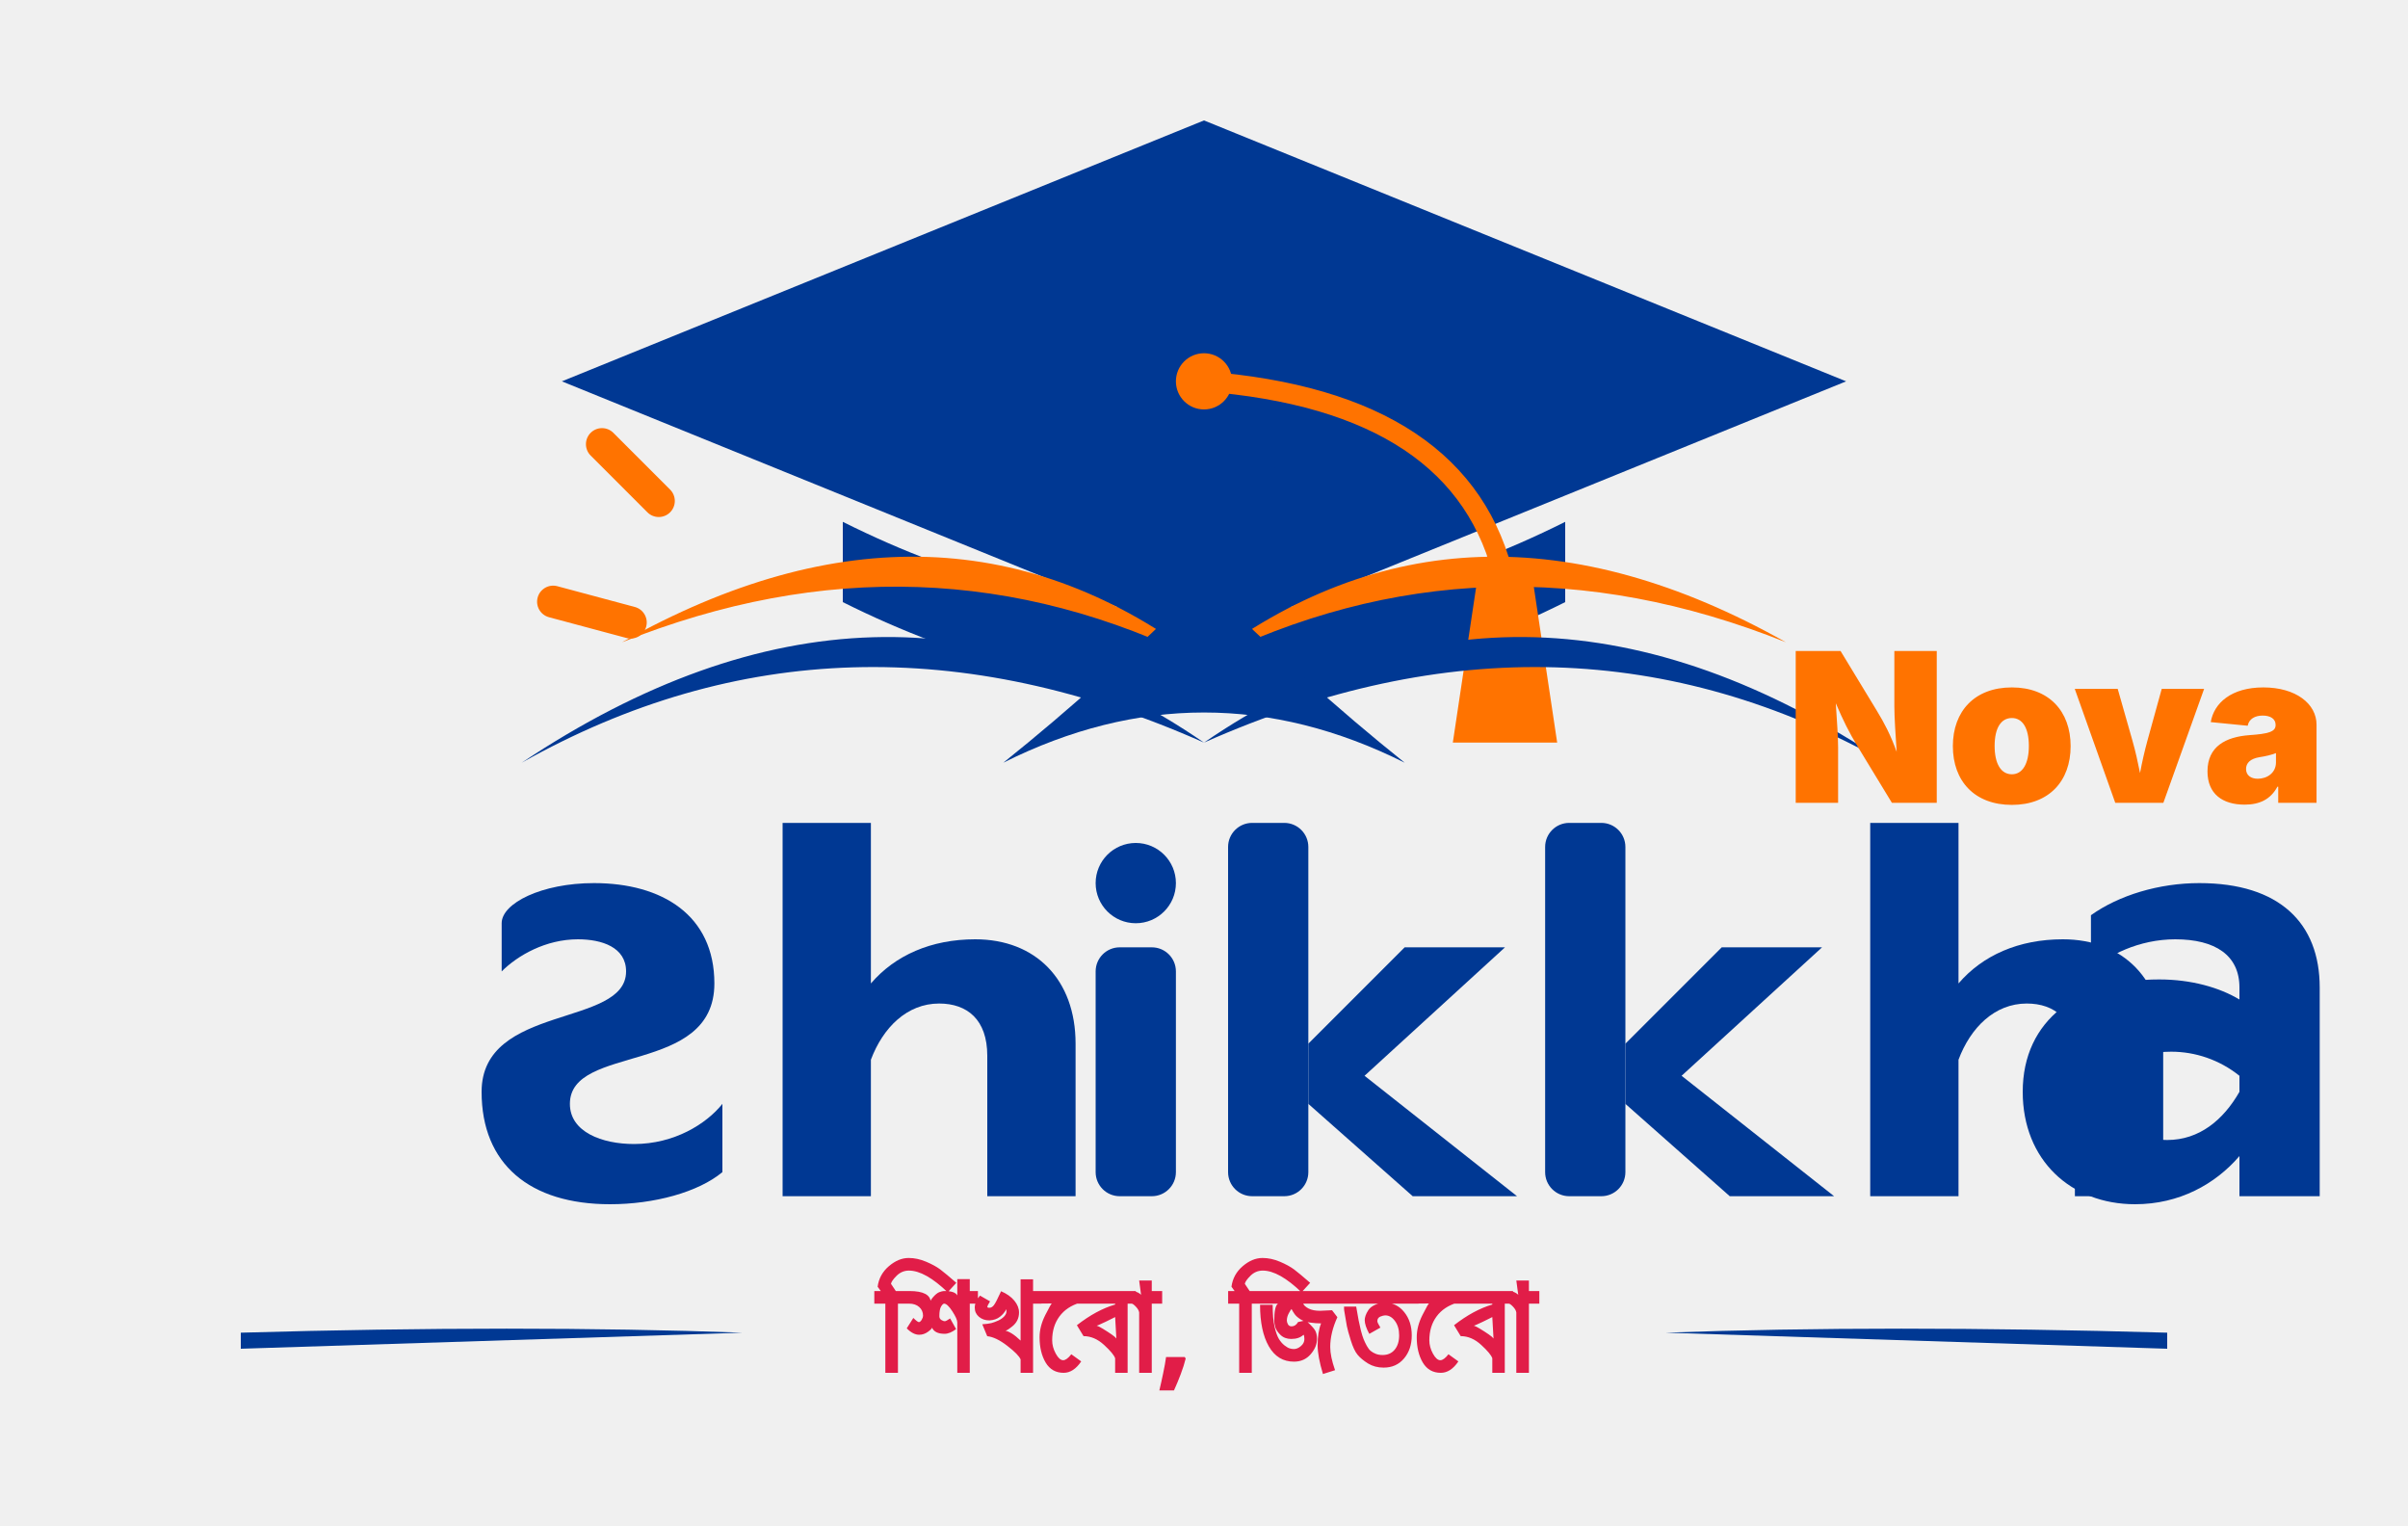
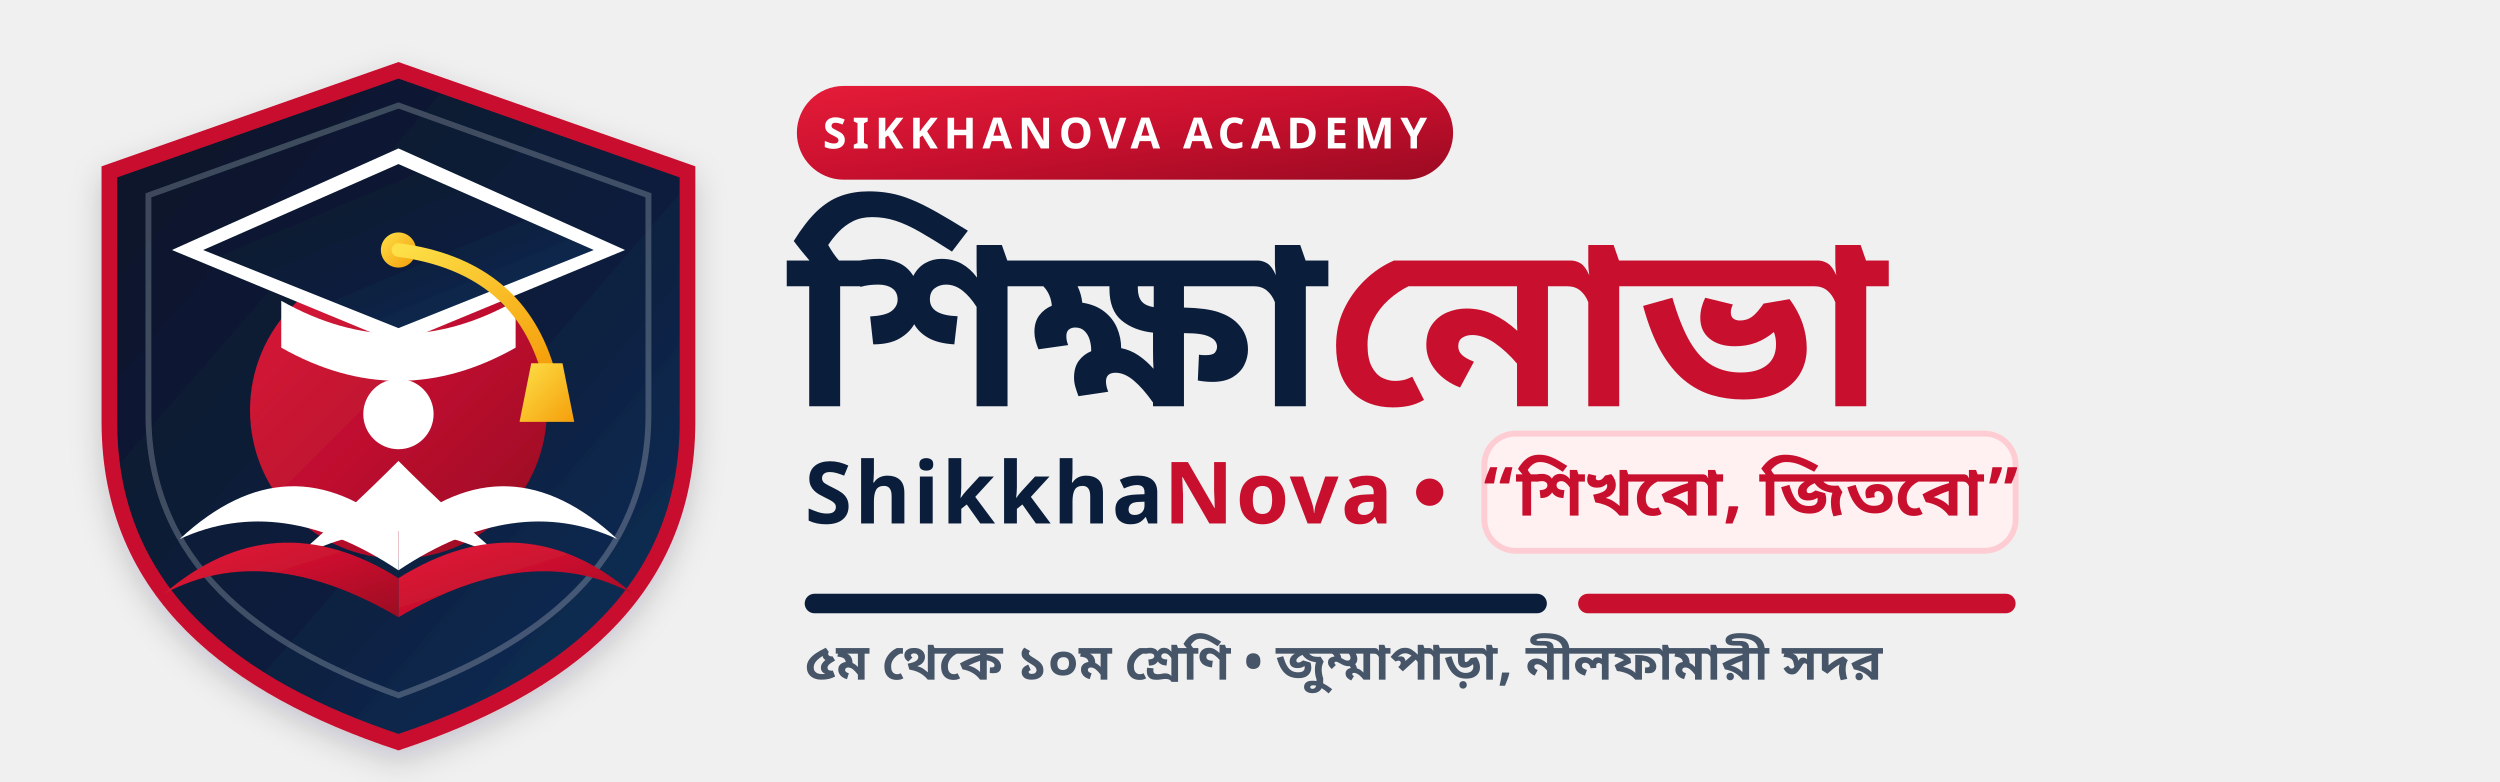
- <svg xmlns="http://www.w3.org/2000/svg" viewBox="0 0 600 380" width="100%" height="100%">
+ <svg xmlns="http://www.w3.org/2000/svg" viewBox="0 0 640 200" width="100%" height="100%">
  <defs>
-     <filter id="shadow" x="-10%" y="-10%" width="120%" height="120%">
-       <feDropShadow dx="0" dy="4" stdDeviation="6" flood-opacity="0.15" />
+     <linearGradient id="uccNavyGrad" x1="0%" y1="0%" x2="100%" y2="100%">
+       <stop offset="0%" stop-color="#071426" />
+       <stop offset="55%" stop-color="#0A1E3C" />
+       <stop offset="100%" stop-color="#15325E" />
+     </linearGradient>
+     <linearGradient id="uccRedGrad" x1="0%" y1="0%" x2="100%" y2="100%">
+       <stop offset="0%" stop-color="#E51C39" />
+       <stop offset="50%" stop-color="#C8102E" />
+       <stop offset="100%" stop-color="#9B0A22" />
+     </linearGradient>
+     <linearGradient id="goldAccent" x1="0%" y1="0%" x2="100%" y2="100%">
+       <stop offset="0%" stop-color="#FDE047" />
+       <stop offset="100%" stop-color="#F59E0B" />
+     </linearGradient>
+     <filter id="dropShadow" x="-10%" y="-10%" width="125%" height="125%">
+       <feDropShadow dx="0" dy="3" stdDeviation="4" flood-color="#071426" flood-opacity="0.18" />
    </filter>
  </defs>
-   <g id="graduation-cap" fill="#003893">
-     <polygon points="300,30 460,95 300,160 140,95" />
-     <path d="M 210,130 Q 300,175 390,130 L 390,150 Q 300,195 210,150 Z" />
-     <circle cx="300" cy="95" r="7" fill="#FF7300" />
-     <path d="M 300,95 Q 365,100 375,145" stroke="#FF7300" stroke-width="5" fill="none" stroke-linecap="round" />
-     <path d="M 368,145 L 382,145 L 388,185 L 362,185 Z" fill="#FF7300" />
-     <circle cx="375" cy="145" r="5" fill="#FF7300" />
+   <g filter="url(#dropShadow)" transform="translate(12, 10)">
+     <path d="M 90,8 L 164,34 L 164,98 C 164,142 132,166 90,180 C 48,166 16,142 16,98 L 16,34 Z" fill="url(#uccNavyGrad)" stroke="#C8102E" stroke-width="4" />
+     <path d="M 90,17 L 154,40 L 154,96 C 154,134 126,155 90,168 C 54,155 26,134 26,96 L 26,40 Z" fill="none" stroke="#FFFFFF" stroke-opacity="0.22" stroke-width="1.5" />
+     <circle cx="90" cy="95" r="38" fill="url(#uccRedGrad)" opacity="0.95" />
+     <polygon points="90,28 148,54 90,78 32,54" fill="#FFFFFF" />
+     <polygon points="90,32 140,54 90,74 40,54" fill="url(#uccNavyGrad)" />
+     <path d="M 60,67 Q 90,84 120,67 L 120,79 Q 90,96 60,79 Z" fill="#FFFFFF" />
+     <circle cx="90" cy="54" r="4.5" fill="url(#goldAccent)" />
+     <path d="M 90,54 Q 120,58 128,84" stroke="url(#goldAccent)" stroke-width="3.5" fill="none" stroke-linecap="round" />
+     <polygon points="124,83 132,83 135,98 121,98" fill="url(#goldAccent)" />
+     <circle cx="90" cy="96" r="9" fill="#FFFFFF" />
+     <path d="M 90,108 Q 76,122 62,134 Q 90,118 118,134 Q 104,122 90,108 Z" fill="#FFFFFF" />
+     <path d="M 90,136 Q 60,116 34,128 Q 62,102 90,126 Z" fill="#FFFFFF" />
+     <path d="M 90,136 Q 120,116 146,128 Q 118,102 90,126 Z" fill="#FFFFFF" />
+     <path d="M 90,148 Q 56,128 30,142 Q 58,118 90,138 Z" fill="url(#uccRedGrad)" />
+     <path d="M 90,148 Q 124,128 150,142 Q 122,118 90,138 Z" fill="url(#uccRedGrad)" />
  </g>
-   <g id="book-and-person">
-     <rect x="150" y="105" width="28" height="8" rx="4" transform="rotate(45 150 105)" fill="#FF7300" />
-     <rect x="135" y="145" width="28" height="8" rx="4" transform="rotate(15 135 145)" fill="#FF7300" />
-     <path d="M 300,165 Q 230,130 155,160 Q 235,115 300,165 Z" fill="#FF7300" />
-     <path d="M 300,165 Q 370,130 445,160 Q 365,115 300,165 Z" fill="#FF7300" />
-     <path d="M 300,185 Q 210,145 130,190 Q 220,130 300,185 Z" fill="#003893" />
-     <path d="M 300,185 Q 390,145 470,190 Q 380,130 300,185 Z" fill="#003893" />
-     <circle cx="300" cy="120" r="18" fill="#003893" />
-     <path d="M 300,145 Q 275,170 250,190 Q 300,165 350,190 Q 325,170 300,145 Z" fill="#003893" />
-   </g>
-   <g id="text-shikkha" fill="#003893">
-     <path d="M 125,230 C 125,225 135,220 148,220 C 165,220 178,228 178,245 C 178,268 142,260 142,275 C 142,282 150,285 158,285 C 168,285 176,280 180,275 L 180,292 C 174,297 163,300 152,300 C 132,300 120,290 120,272 C 120,250 156,256 156,242 C 156,236 150,234 144,234 C 136,234 129,238 125,242 Z" />
-     <path d="M 195,205 L 217,205 L 217,245 C 223,238 232,234 243,234 C 258,234 268,244 268,260 L 268,298 L 246,298 L 246,263 C 246,254 241,250 234,250 C 226,250 220,256 217,264 L 217,298 L 195,298 Z" />
-     <circle cx="283" cy="220" r="10" />
-     <rect x="273" y="236" width="20" height="62" rx="6" />
-     <rect x="306" y="205" width="20" height="93" rx="6" />
-     <path d="M 326,260 L 350,236 L 375,236 L 340,268 L 378,298 L 352,298 L 326,275 Z" />
-     <rect x="385" y="205" width="20" height="93" rx="6" />
-     <path d="M 405,260 L 429,236 L 454,236 L 419,268 L 457,298 L 431,298 L 405,275 Z" />
-     <path d="M 466,205 L 488,205 L 488,245 C 494,238 503,234 514,234 C 529,234 539,244 539,260 L 539,298 L 517,298 L 517,263 C 517,254 512,250 505,250 C 497,250 491,256 488,264 L 488,298 L 466,298 Z" />
-     <path d="M 578,236 L 578,298 L 558,298 L 558,288 C 552,295 543,300 532,300 C 516,300 504,289 504,272 C 504,254 518,244 538,244 C 546,244 553,246 558,249 L 558,246 C 558,238 552,234 542,234 C 533,234 525,238 521,242 L 521,228 C 528,223 538,220 548,220 C 568,220 578,230 578,246 Z M 558,268 C 553,264 547,262 541,262 C 532,262 526,266 526,273 C 526,280 532,284 540,284 C 548,284 554,279 558,272 Z" />
-   </g>
-   <text x="445" y="200" font-family="'Hind Siliguri', 'Inter', system-ui, sans-serif" font-weight="900" font-size="52" fill="#FF7300">Nova</text>
-   <g id="slogan-section">
-     <path d="M 60,332 Q 130,330 185,332 L 60,336 Z" fill="#003893" />
-     <text x="300" y="342" font-family="'Hind Siliguri', sans-serif" font-weight="800" font-size="34" fill="#E11D48" text-anchor="middle">শিখবো, জিতবো</text>
-     <path d="M 540,332 Q 470,330 415,332 L 540,336 Z" fill="#003893" />
+   <g transform="translate(202, 0)">
+     <rect x="2" y="22" width="168" height="24" rx="12" fill="url(#uccRedGrad)" />
+     <text x="86" y="38" font-family="'Poppins', 'Noto Sans Bengali', sans-serif" font-weight="800" font-size="11" fill="#FFFFFF" letter-spacing="1.5" text-anchor="middle">
+       SIKKHANOVA ACADEMY
+     </text>
+     <text x="0" y="104" font-family="'Noto Sans Bengali', 'SolaimanLipi', 'Kalpurush', 'Poppins', sans-serif" font-weight="900" font-size="60" fill="#0A1E3C">
+       শিক্ষা<tspan fill="#C8102E">নোভা</tspan>
+     </text>
+     <text x="4" y="134" font-family="'Poppins', sans-serif" font-weight="800" font-size="22" fill="#0A1E3C" letter-spacing="0.6">
+       Shikkha<tspan fill="#C8102E">Nova</tspan>
+     </text>
+     <circle cx="164" cy="126" r="3.5" fill="#C8102E" />
+     <g transform="translate(178, 111)">
+       <rect x="0" y="0" width="136" height="30" rx="8" fill="#FFF1F2" stroke="#FECDD3" stroke-width="1.5" />
+       <text x="68" y="21" font-family="'Noto Sans Bengali', 'SolaimanLipi', 'Kalpurush', sans-serif" font-weight="800" font-size="17" fill="#C8102E" text-anchor="middle">
+         “শিখবো, জিতবো”
+       </text>
+     </g>
+     <rect x="4" y="152" width="190" height="5" rx="2.5" fill="#0A1E3C" />
+     <rect x="202" y="152" width="112" height="5" rx="2.5" fill="#C8102E" />
+     <text x="4" y="174" font-family="'Noto Sans Bengali', 'SolaimanLipi', sans-serif" font-weight="700" font-size="13" fill="#475569">
+       ৫ম থেকে ১০ম শ্রেণি • জুম্মাপাড়া, নীলফামারী সদর
+     </text>
  </g>
</svg>
